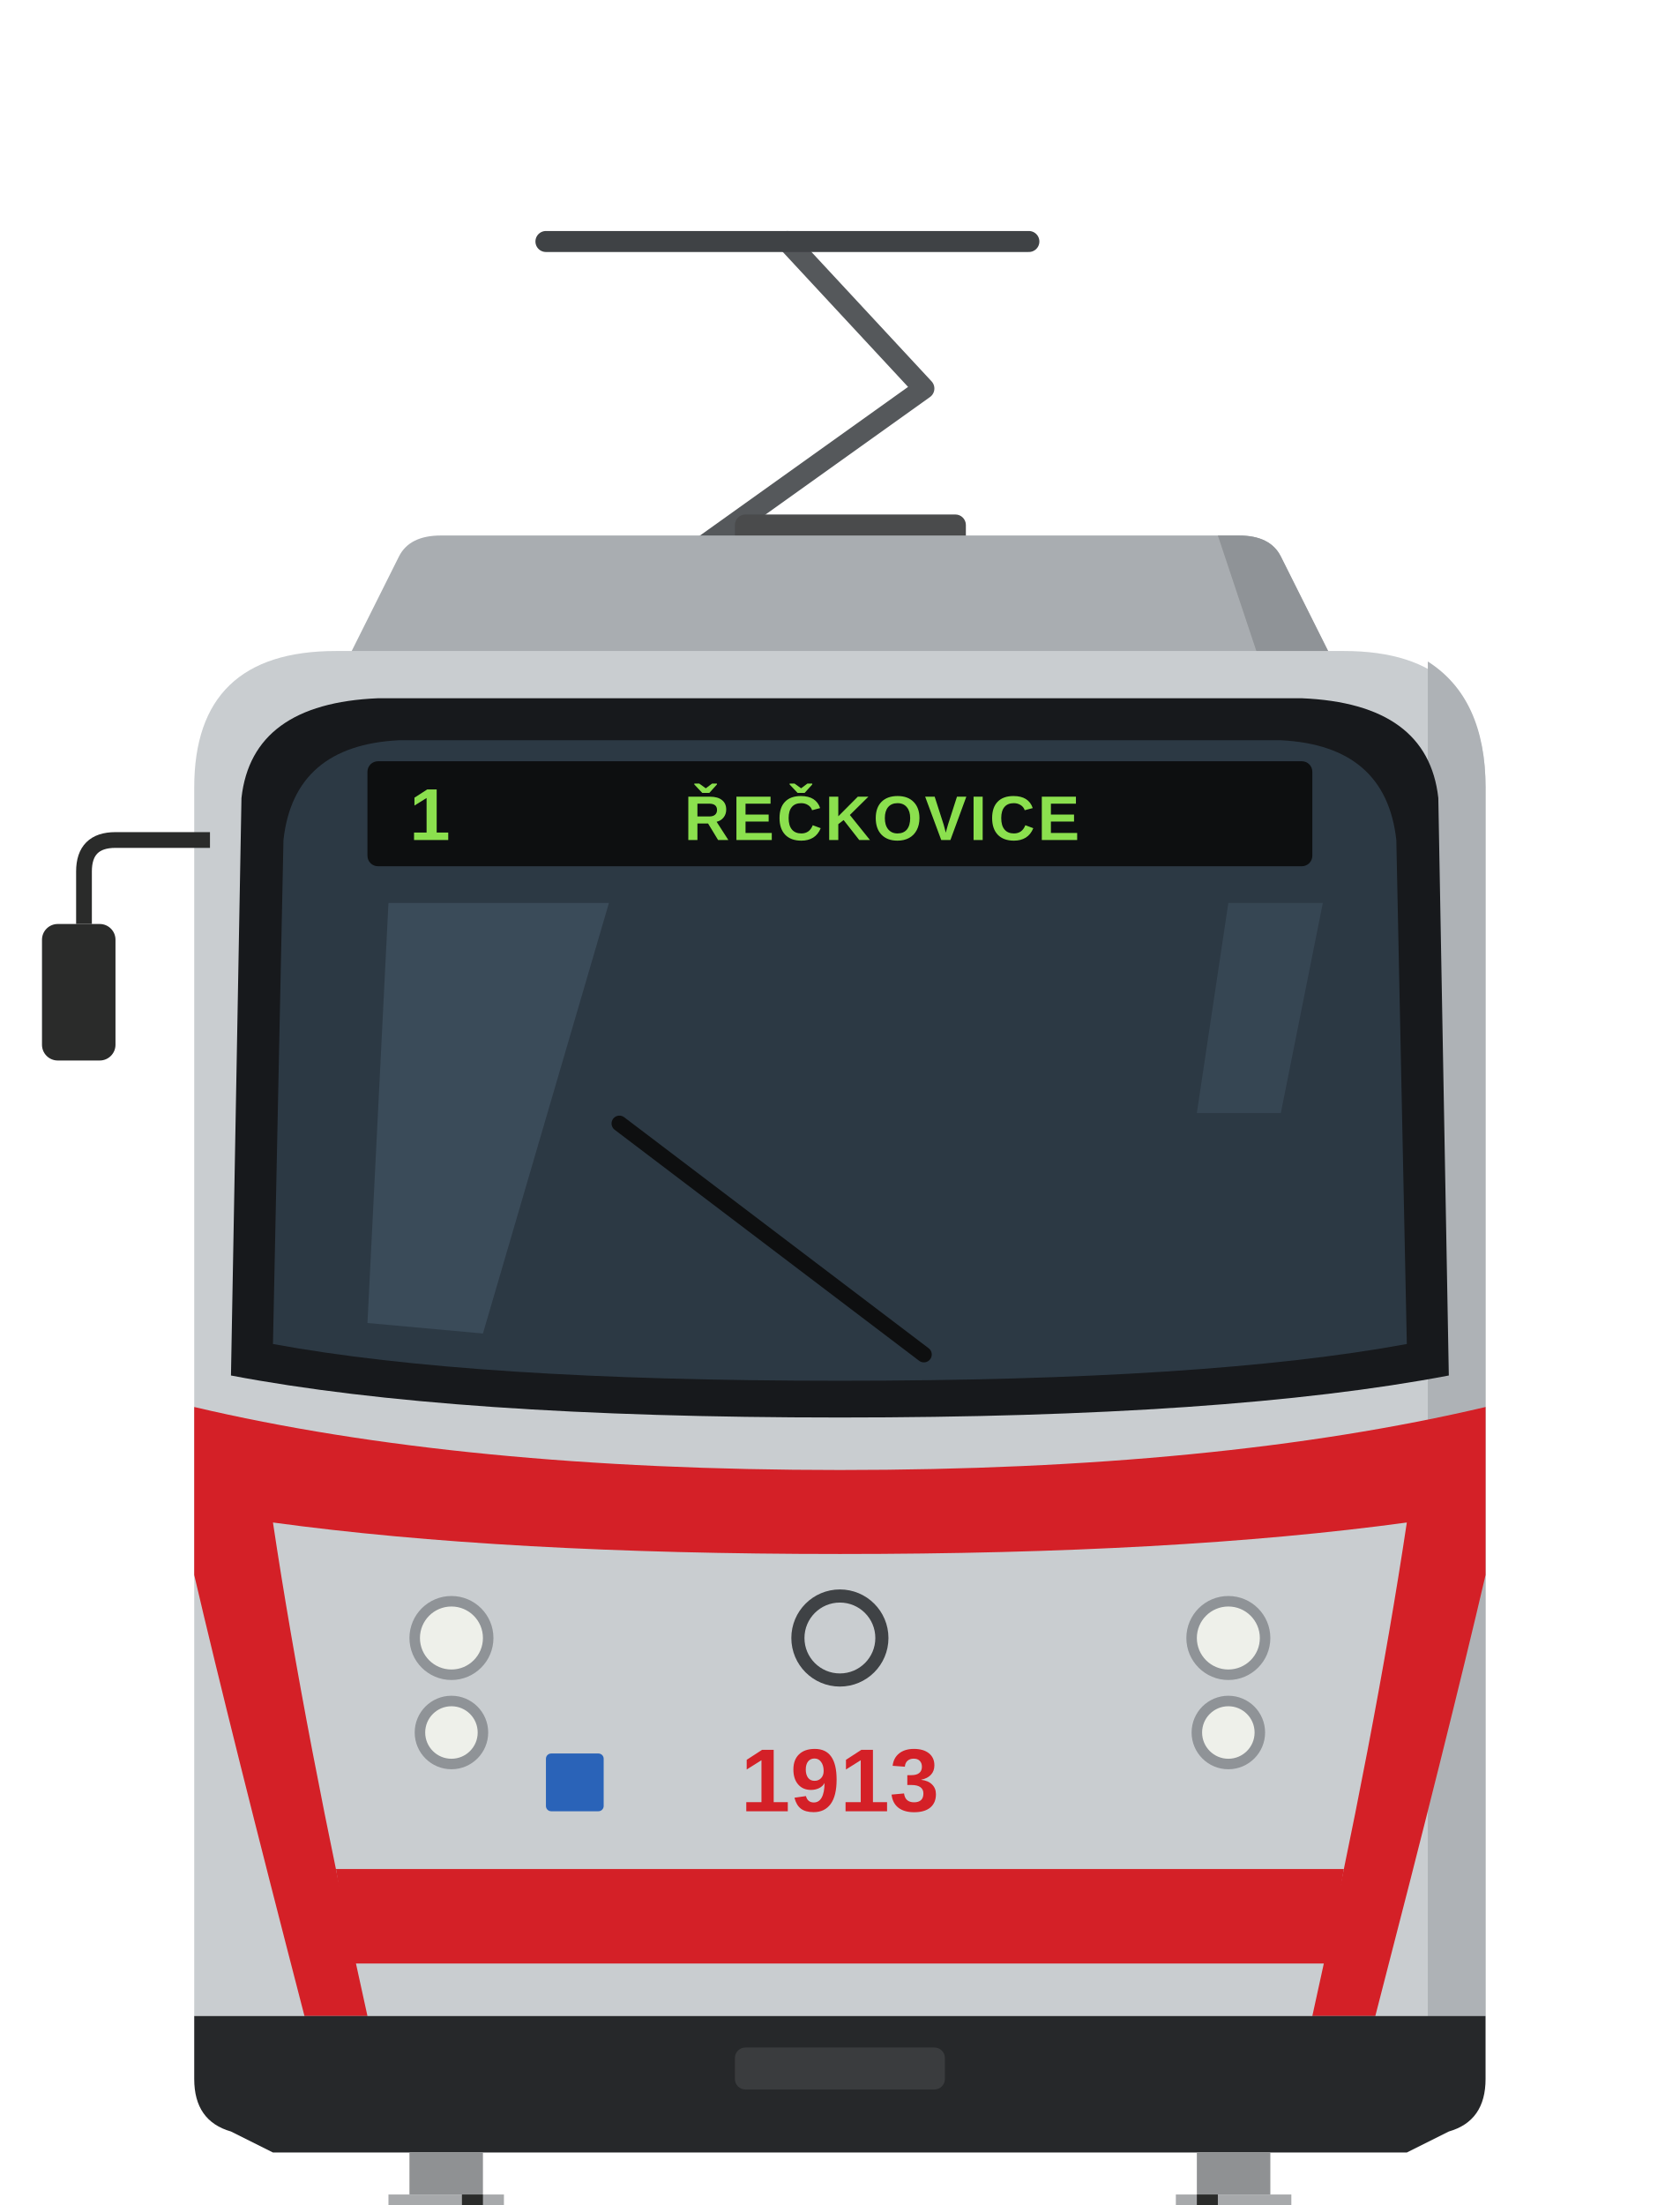
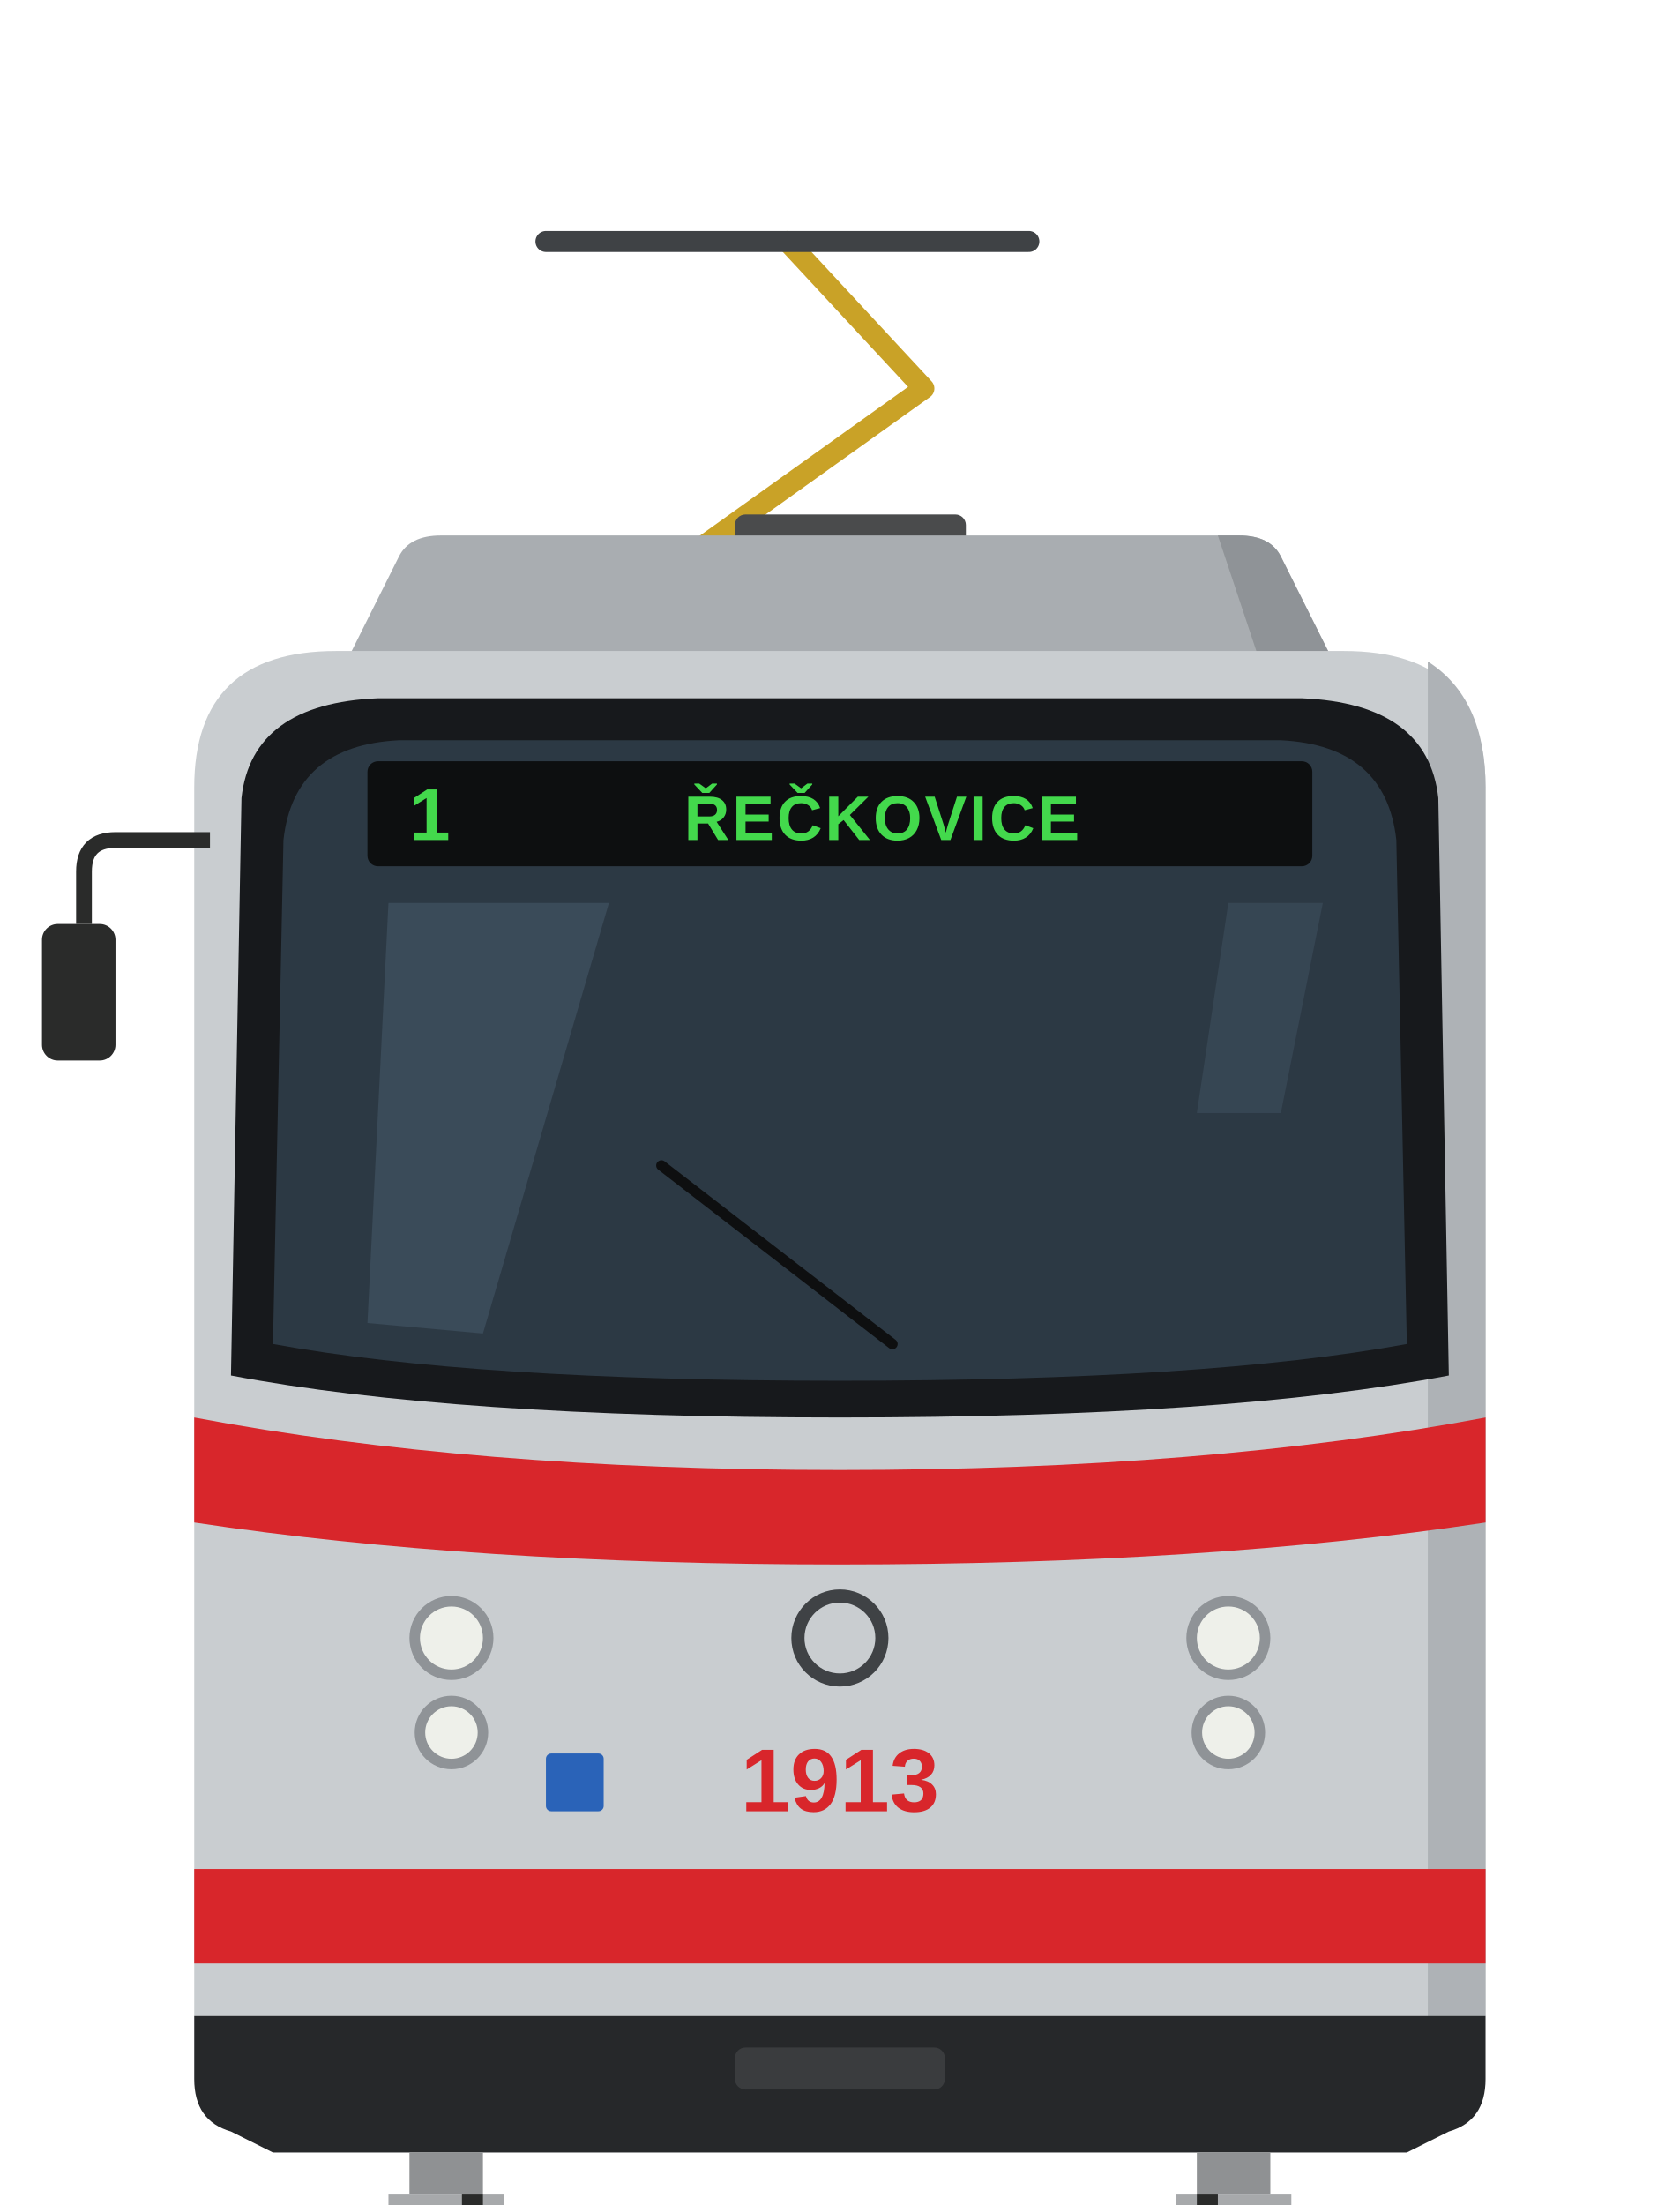
<svg xmlns="http://www.w3.org/2000/svg" viewBox="0 0 320 420">
-   <g stroke="#55585b" stroke-width="4" fill="none" stroke-linecap="round" stroke-linejoin="round">
+   <g stroke="#c9a227" stroke-width="4" fill="none" stroke-linecap="round" stroke-linejoin="round">
    <path d="M134 104 L176 74 L150 46" />
  </g>
  <path d="M104 46 H196" stroke="#3f4245" stroke-width="4" stroke-linecap="round" />
  <rect x="140" y="98" width="44" height="8" rx="2" fill="#4a4b4c" />
  <path d="M66 126 L76 106 Q78 102 84 102 H236 Q242 102 244 106 L254 126 Z" fill="#a9adb1" />
  <path d="M232 102 H236 Q242 102 244 106 L254 126 H240 Z" fill="#8f9397" />
  <path d="M37 384 V150 Q37 124 64 124 H256 Q283 124 283 150 V384 Z" fill="#c9cdd0" />
  <path d="M272 126 Q283 133 283 150 V384 H272 Z" fill="#aeb2b6" />
  <path d="M46 152 Q48 134 72 133 H248 Q272 134 274 152 L276 262 Q234 270 160 270 Q86 270 44 262 Z" fill="#17191c" />
  <path d="M54 160 Q56 142 76 141 H244 Q264 142 266 160 L268 256 Q230 263 160 263 Q90 263 52 256 Z" fill="#2c3944" />
  <rect x="70" y="145" width="180" height="20" rx="2" fill="#0d0f10" />
-   <g font-family="Arial, sans-serif" font-weight="bold" fill="#8be04e">
+   <g font-family="Arial, sans-serif" font-weight="bold" fill="#43d94c">
    <text x="78" y="160" font-size="14">1</text>
    <text x="168" y="160" font-size="12" text-anchor="middle" letter-spacing=".5">ŘEČKOVICE</text>
  </g>
  <path d="M74 172 L116 172 L92 254 L70 252 Z" fill="#46596a" opacity=".55" />
  <path d="M234 172 L252 172 L244 212 L228 212 Z" fill="#46596a" opacity=".4" />
-   <path d="M176 258 L118 214" stroke="#0e0f10" stroke-width="3" stroke-linecap="round" />
-   <path d="M37 268 Q88 280 160 280 Q232 280 283 268 V300 Q276 330 262 384 H250 Q262 330 268 290 Q224 296 160 296 Q96 296 52 290 Q58 330 70 384 H58 Q44 330 37 300 Z" fill="#d42027" />
+   <path d="M170 256 L126 222" stroke="#0e0f10" stroke-width="2" stroke-linecap="round" />
+   <path d="M37 270 Q90 280 160 280 Q230 280 283 270 V290 Q230 298 160 298 Q90 298 37 290 Z" fill="#d8262b" />
  <circle cx="86" cy="312" r="7" fill="#eef0ea" stroke="#8f9397" stroke-width="2" />
  <circle cx="86" cy="330" r="6" fill="#eef0ea" stroke="#8f9397" stroke-width="2" />
  <circle cx="234" cy="312" r="7" fill="#eef0ea" stroke="#8f9397" stroke-width="2" />
  <circle cx="234" cy="330" r="6" fill="#eef0ea" stroke="#8f9397" stroke-width="2" />
  <circle cx="160" cy="312" r="8" fill="none" stroke="#3f4245" stroke-width="2.5" />
-   <text x="160" y="345" text-anchor="middle" font-family="Arial, sans-serif" font-size="17" font-weight="bold" fill="#d42027">1913</text>
+   <text x="160" y="345" text-anchor="middle" font-family="Arial, sans-serif" font-size="17" font-weight="bold" fill="#d8262b">1913</text>
  <rect x="104" y="334" width="11" height="11" rx="1" fill="#2a63b8" />
-   <path d="M64 356 H256 L253 374 H67 Z" fill="#d42027" />
+   <path d="M37 356 H283 V374 H37 Z" fill="#d8262b" />
  <path d="M40 160 H22 Q16 160 16 166 V176" stroke="#2a2b2a" stroke-width="3" fill="none" />
  <rect x="8" y="176" width="14" height="26" rx="3" fill="#2a2b2a" />
  <path d="M37 384 H283 V396 Q283 404 276 406 L268 410 H52 L44 406 Q37 404 37 396 Z" fill="#26282a" />
  <rect x="140" y="390" width="40" height="8" rx="2" fill="#3a3c3e" />
  <rect x="78" y="410" width="14" height="8" fill="#8f9193" />
  <rect x="228" y="410" width="14" height="8" fill="#8f9193" />
  <rect x="74" y="418" width="22" height="2" fill="#a7a9ab" />
  <rect x="88" y="418" width="4" height="2" fill="#2a2b2a" />
  <rect x="224" y="418" width="22" height="2" fill="#a7a9ab" />
  <rect x="228" y="418" width="4" height="2" fill="#2a2b2a" />
</svg>
